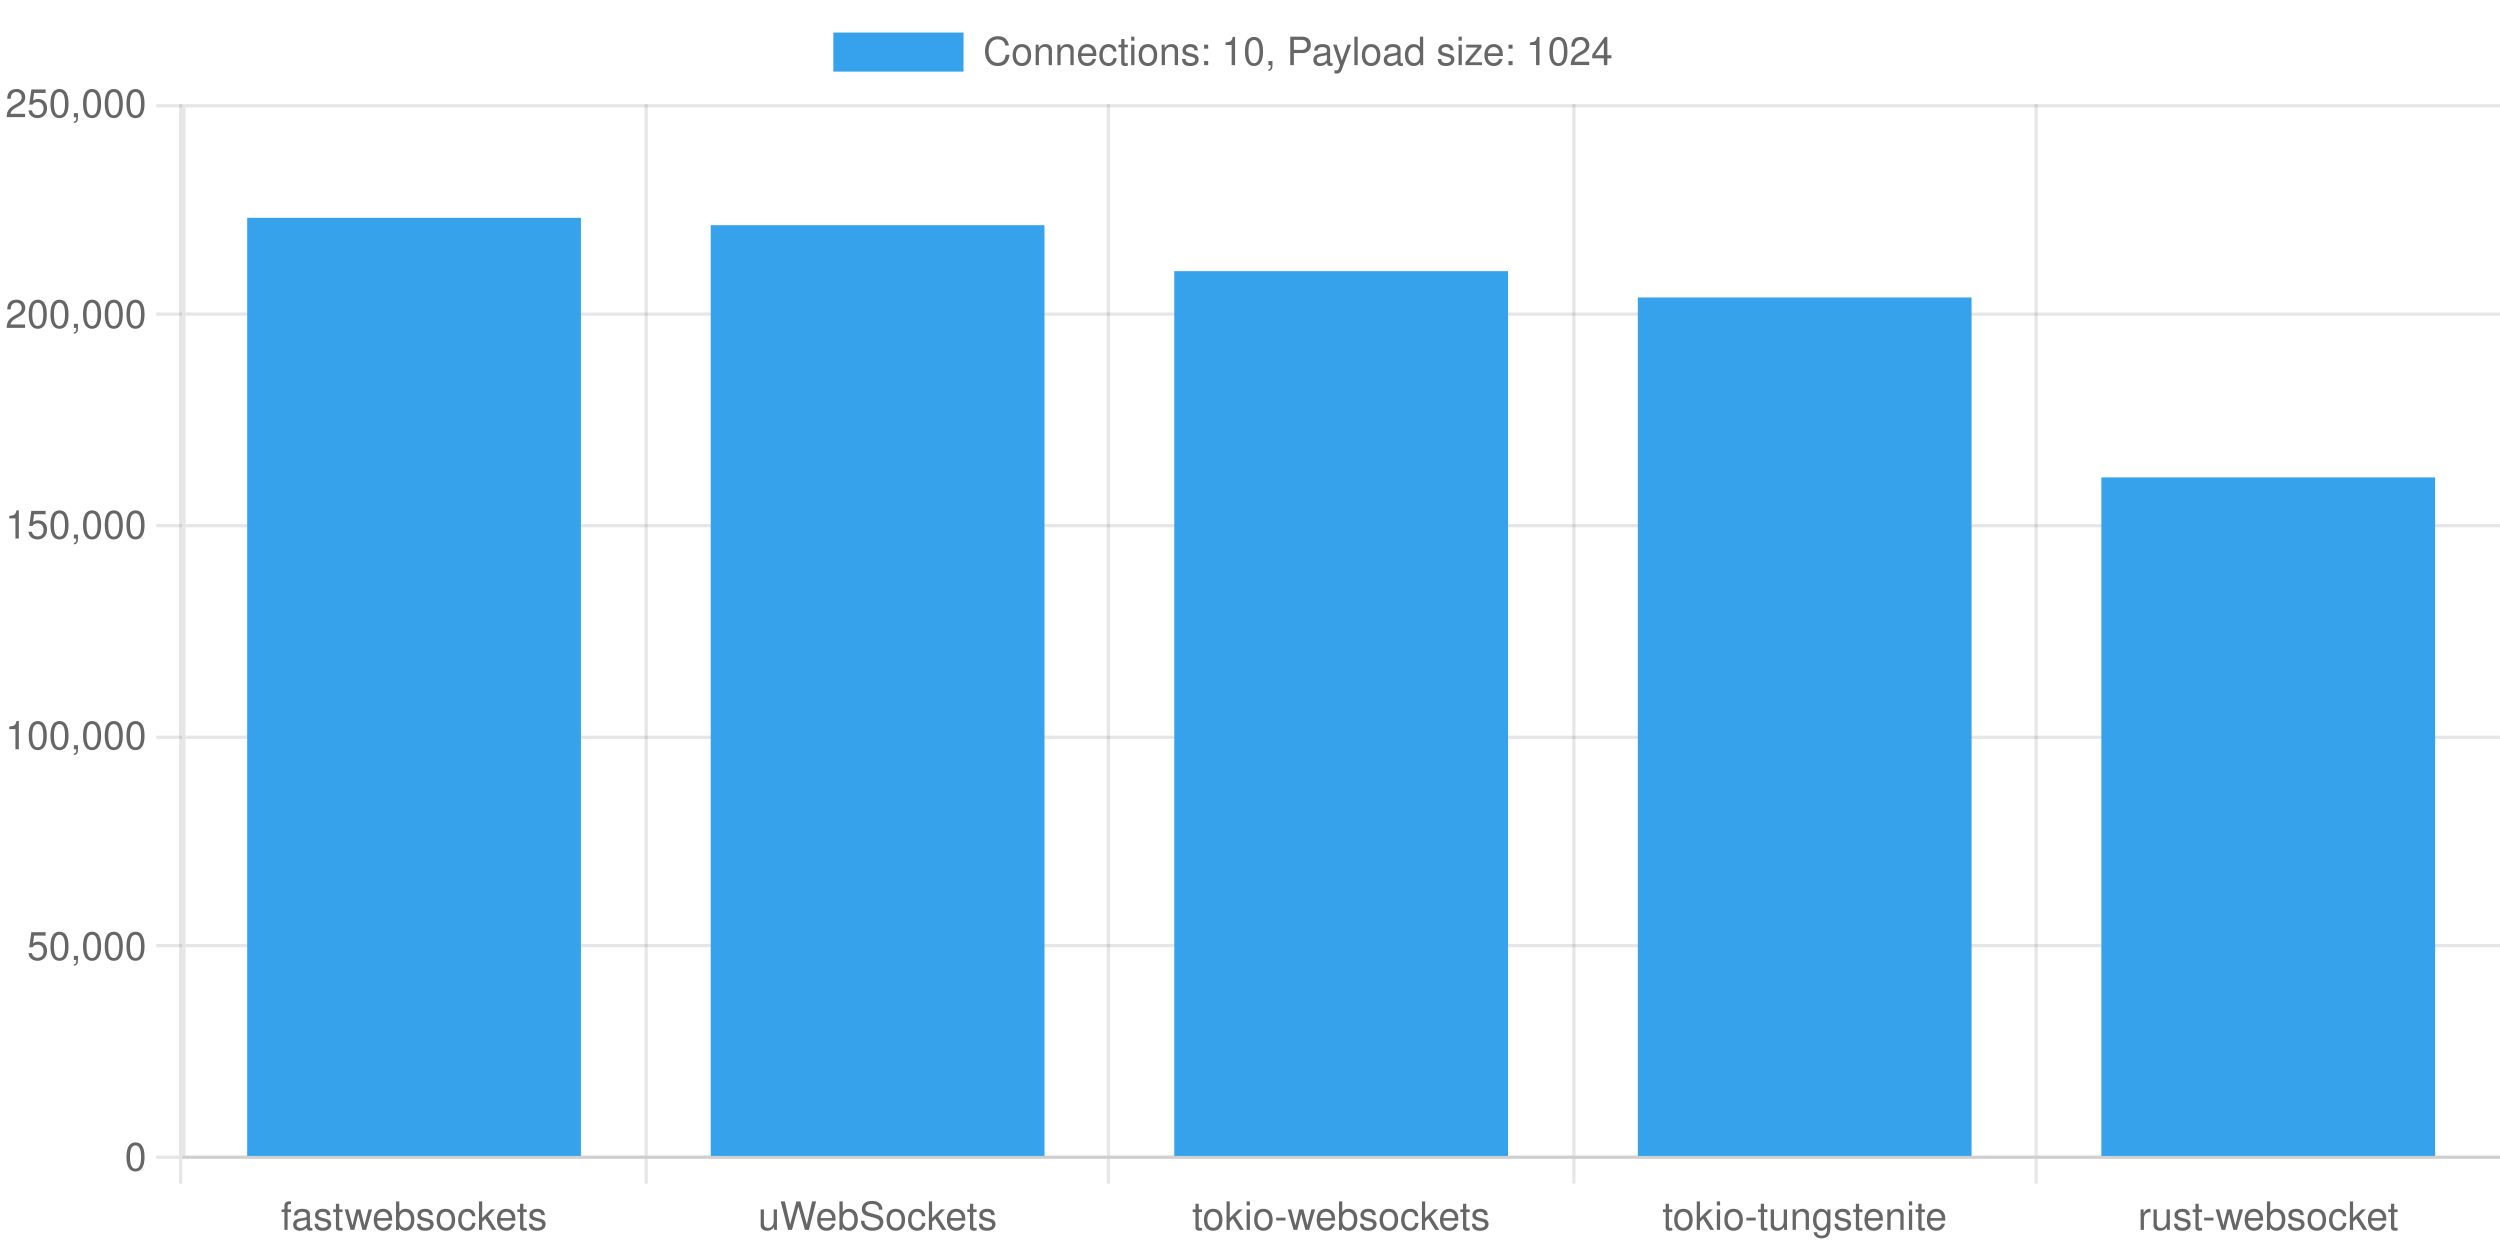
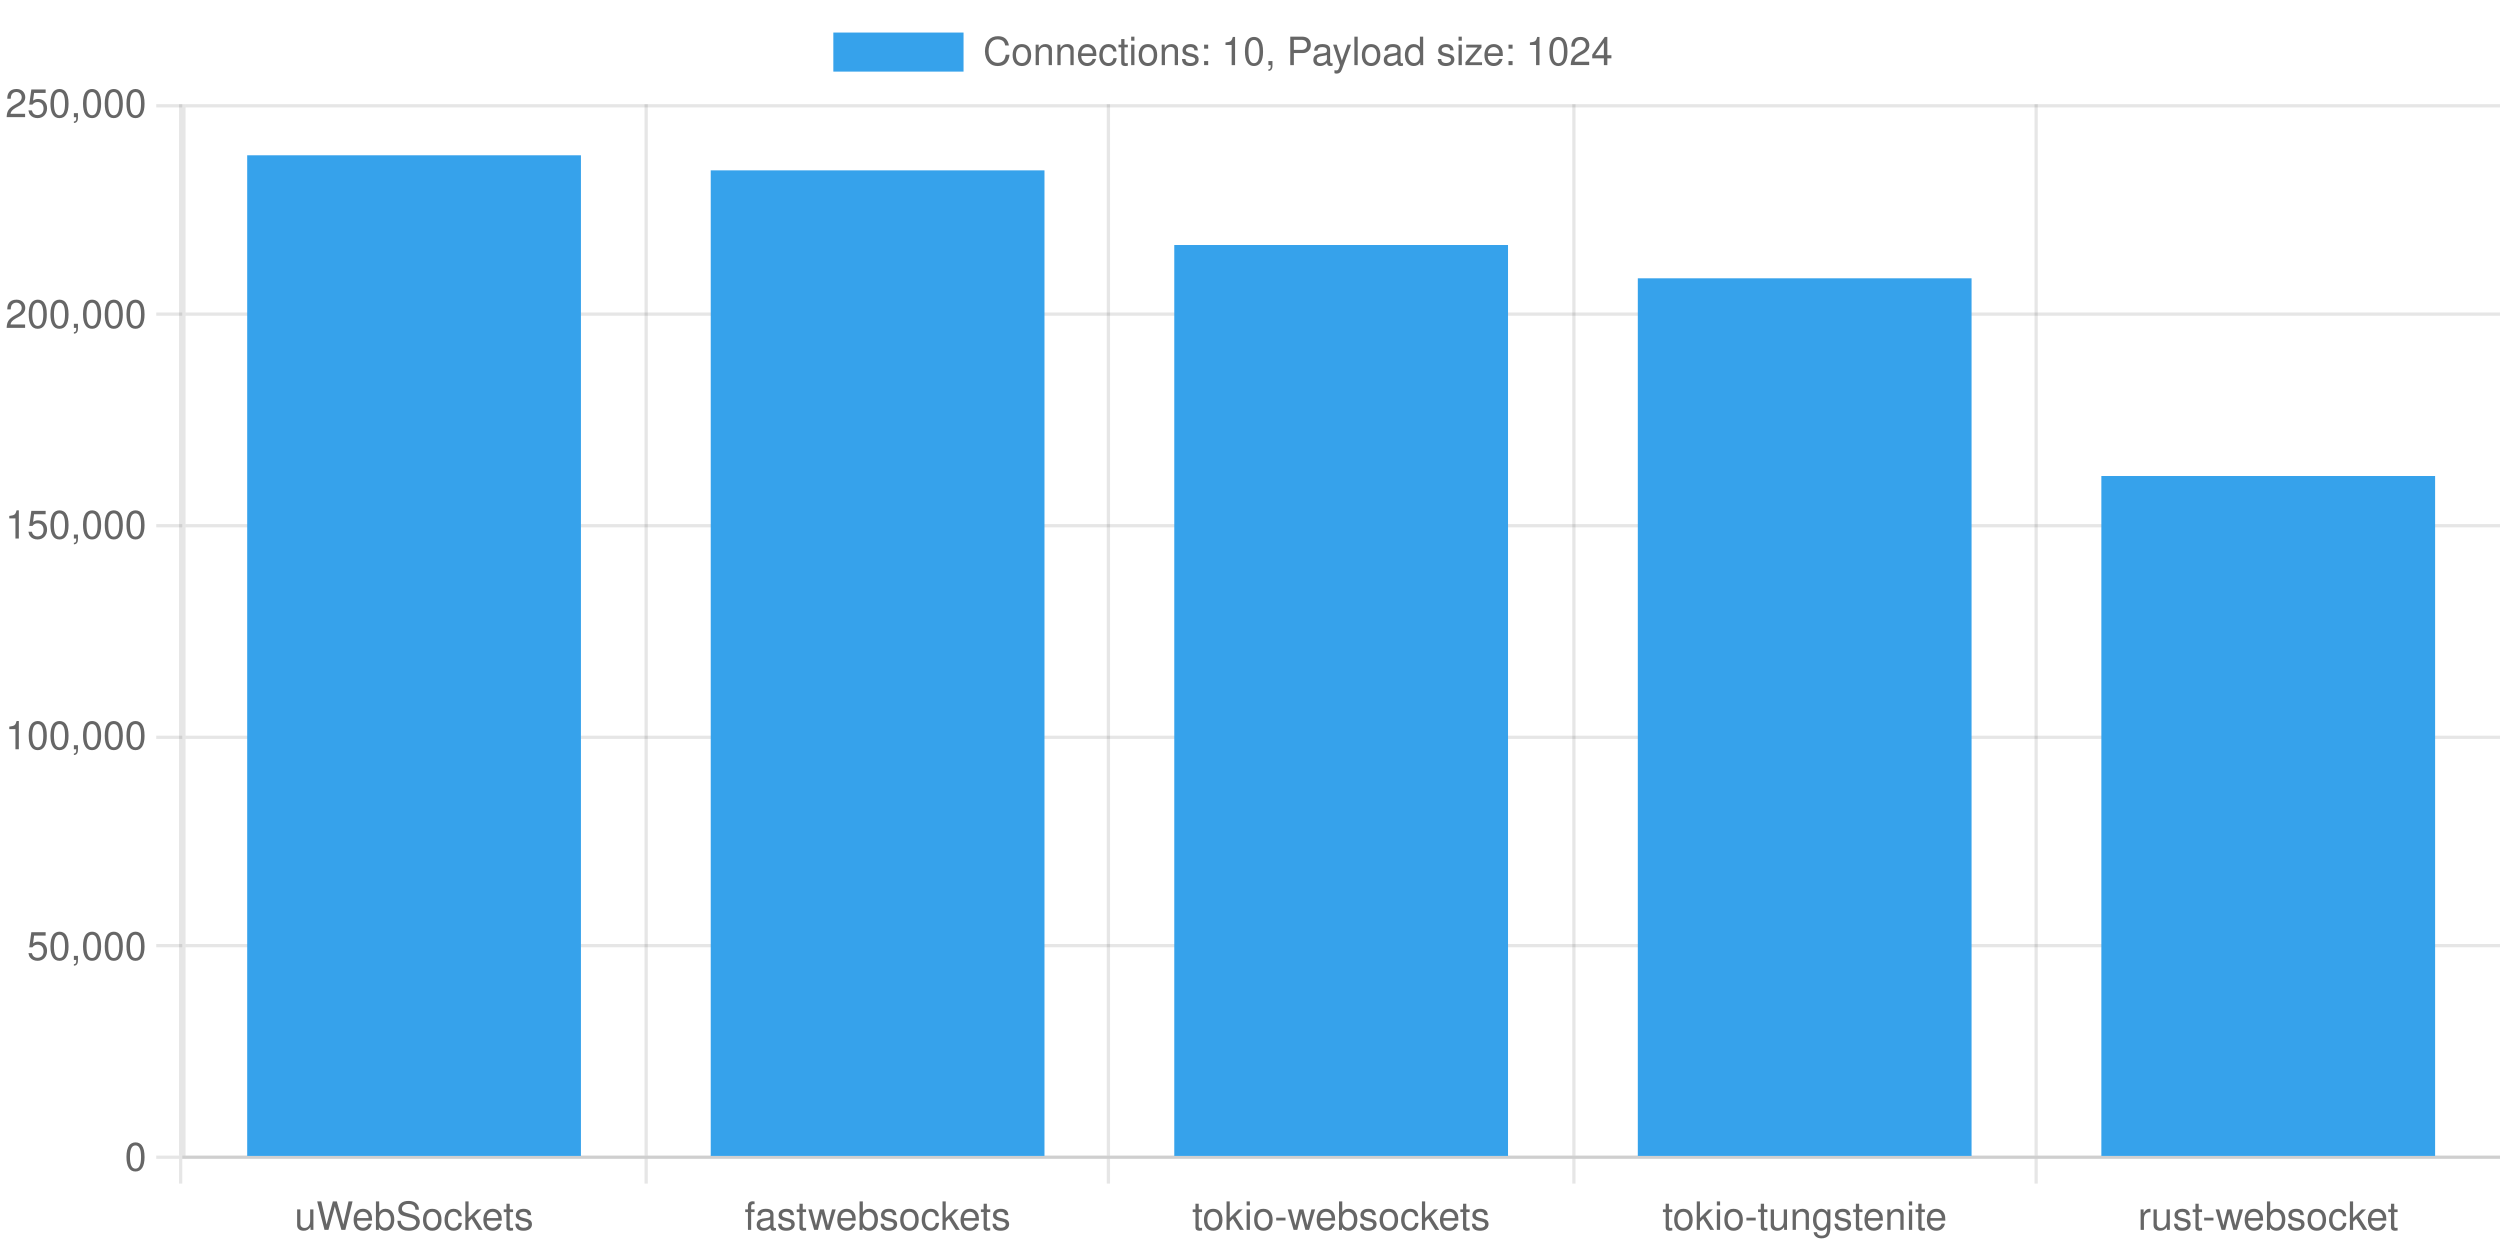
<svg xmlns="http://www.w3.org/2000/svg" version="1.1" width="768px" height="384px" viewBox="0 0 768 384">
  <defs>
    <clipPath id="clip-1" fill-rule="nonzero">
      <path d="M 0,0 L 0,32 768,32 768,0 Z" />
    </clipPath>
    <clipPath id="clip-2" fill-rule="nonzero">
      <path d="M 0,355.6 L 0,384 768,384 768,355.6 Z" />
    </clipPath>
    <clipPath id="clip-3" fill-rule="nonzero">
      <path d="M 0,0 L 0,384 56,384 56,0 Z" />
    </clipPath>
    <clipPath id="clip-4" fill-rule="nonzero">
      <path d="M 56,32 L 56,355.6 768,355.6 768,32 Z" />
    </clipPath>
  </defs>
  <g stroke="none" fill="transparent" fill-rule="nonzero" fill-opacity="1">
    <rect x="0" y="0" width="768" height="384" transform="matrix(1 0 0 1 0 0)" />
  </g>
  <g stroke="rgb(0,0,0)" stroke-width="1" stroke-linecap="butt" stroke-linejoin="miter" stroke-miterlimit="4" stroke-opacity="0.1" fill="none">
    <path d="M 55.5,32 L 55.5,355" />
  </g>
  <g stroke="rgb(0,0,0)" stroke-width="1" stroke-linecap="butt" stroke-linejoin="miter" stroke-miterlimit="4" stroke-opacity="0.1" fill="none">
    <path d="M 55.5,356 L 55.5,363.6" />
  </g>
  <g stroke="rgb(0,0,0)" stroke-width="1" stroke-linecap="butt" stroke-linejoin="miter" stroke-miterlimit="4" stroke-opacity="0.1" fill="none">
    <path d="M 198.5,32 L 198.5,355" />
  </g>
  <g stroke="rgb(0,0,0)" stroke-width="1" stroke-linecap="butt" stroke-linejoin="miter" stroke-miterlimit="4" stroke-opacity="0.1" fill="none">
    <path d="M 198.5,356 L 198.5,363.6" />
  </g>
  <g stroke="rgb(0,0,0)" stroke-width="1" stroke-linecap="butt" stroke-linejoin="miter" stroke-miterlimit="4" stroke-opacity="0.1" fill="none">
    <path d="M 340.5,32 L 340.5,355" />
  </g>
  <g stroke="rgb(0,0,0)" stroke-width="1" stroke-linecap="butt" stroke-linejoin="miter" stroke-miterlimit="4" stroke-opacity="0.1" fill="none">
    <path d="M 340.5,356 L 340.5,363.6" />
  </g>
  <g stroke="rgb(0,0,0)" stroke-width="1" stroke-linecap="butt" stroke-linejoin="miter" stroke-miterlimit="4" stroke-opacity="0.1" fill="none">
    <path d="M 483.5,32 L 483.5,355" />
  </g>
  <g stroke="rgb(0,0,0)" stroke-width="1" stroke-linecap="butt" stroke-linejoin="miter" stroke-miterlimit="4" stroke-opacity="0.1" fill="none">
    <path d="M 483.5,356 L 483.5,363.6" />
  </g>
  <g stroke="rgb(0,0,0)" stroke-width="1" stroke-linecap="butt" stroke-linejoin="miter" stroke-miterlimit="4" stroke-opacity="0.1" fill="none">
    <path d="M 625.5,32 L 625.5,355" />
  </g>
  <g stroke="rgb(0,0,0)" stroke-width="1" stroke-linecap="butt" stroke-linejoin="miter" stroke-miterlimit="4" stroke-opacity="0.1" fill="none">
    <path d="M 625.5,356 L 625.5,363.6" />
  </g>
  <g stroke="rgb(0,0,0)" stroke-width="1" stroke-linecap="butt" stroke-linejoin="miter" stroke-miterlimit="4" stroke-opacity="0.1" fill="none">
    <path d="M 768.5,32 L 768.5,355" />
  </g>
  <g stroke="rgb(0,0,0)" stroke-width="1" stroke-linecap="butt" stroke-linejoin="miter" stroke-miterlimit="4" stroke-opacity="0.1" fill="none">
    <path d="M 768.5,356 L 768.5,363.6" />
  </g>
  <g stroke="rgb(0,0,0)" stroke-width="1" stroke-linecap="butt" stroke-linejoin="miter" stroke-miterlimit="4" stroke-opacity="0.1" fill="none">
    <path d="M 57,355.5 L 768,355.5" />
  </g>
  <g stroke="rgb(0,0,0)" stroke-width="1" stroke-linecap="butt" stroke-linejoin="miter" stroke-miterlimit="4" stroke-opacity="0.1" fill="none">
    <path d="M 48,355.5 L 56,355.5" />
  </g>
  <g stroke="rgb(0,0,0)" stroke-width="1" stroke-linecap="butt" stroke-linejoin="miter" stroke-miterlimit="4" stroke-opacity="0.1" fill="none">
    <path d="M 57,290.5 L 768,290.5" />
  </g>
  <g stroke="rgb(0,0,0)" stroke-width="1" stroke-linecap="butt" stroke-linejoin="miter" stroke-miterlimit="4" stroke-opacity="0.1" fill="none">
    <path d="M 48,290.5 L 56,290.5" />
  </g>
  <g stroke="rgb(0,0,0)" stroke-width="1" stroke-linecap="butt" stroke-linejoin="miter" stroke-miterlimit="4" stroke-opacity="0.1" fill="none">
    <path d="M 57,226.5 L 768,226.5" />
  </g>
  <g stroke="rgb(0,0,0)" stroke-width="1" stroke-linecap="butt" stroke-linejoin="miter" stroke-miterlimit="4" stroke-opacity="0.1" fill="none">
    <path d="M 48,226.5 L 56,226.5" />
  </g>
  <g stroke="rgb(0,0,0)" stroke-width="1" stroke-linecap="butt" stroke-linejoin="miter" stroke-miterlimit="4" stroke-opacity="0.1" fill="none">
    <path d="M 57,161.5 L 768,161.5" />
  </g>
  <g stroke="rgb(0,0,0)" stroke-width="1" stroke-linecap="butt" stroke-linejoin="miter" stroke-miterlimit="4" stroke-opacity="0.1" fill="none">
    <path d="M 48,161.5 L 56,161.5" />
  </g>
  <g stroke="rgb(0,0,0)" stroke-width="1" stroke-linecap="butt" stroke-linejoin="miter" stroke-miterlimit="4" stroke-opacity="0.1" fill="none">
    <path d="M 57,96.5 L 768,96.5" />
  </g>
  <g stroke="rgb(0,0,0)" stroke-width="1" stroke-linecap="butt" stroke-linejoin="miter" stroke-miterlimit="4" stroke-opacity="0.1" fill="none">
    <path d="M 48,96.5 L 56,96.5" />
  </g>
  <g stroke="rgb(0,0,0)" stroke-width="1" stroke-linecap="butt" stroke-linejoin="miter" stroke-miterlimit="4" stroke-opacity="0.1" fill="none">
    <path d="M 57,32.5 L 768,32.5" />
  </g>
  <g stroke="rgb(0,0,0)" stroke-width="1" stroke-linecap="butt" stroke-linejoin="miter" stroke-miterlimit="4" stroke-opacity="0.1" fill="none">
    <path d="M 48,32.5 L 56,32.5" />
  </g>
  <g stroke="none" fill="rgb(54,162,235)" fill-rule="nonzero" fill-opacity="1" clip-path="url(#clip-1)">
    <path d="M 256,10 L 256,22 296,22 296,10 Z" />
  </g>
  <g stroke="none" fill="#666" fill-rule="nonzero" fill-opacity="1" clip-path="url(#clip-1)">
    <text style="font:normal 12px 'Helvetica Neue', 'Helvetica', 'Arial', sans-serif;" text-anchor="start" dominant-baseline="middle" transform="matrix(1 0 0 1 0 0)">
      <tspan x="302" y="16">Connections: 10, Payload size: 1024</tspan>
    </text>
  </g>
  <g stroke="rgb(0,0,0)" stroke-width="1" stroke-linecap="butt" stroke-linejoin="miter" stroke-miterlimit="4" stroke-opacity="0.1" fill="none">
    <path d="M 56,355.5 L 769,355.5" />
  </g>
  <g stroke="none" fill="#666" fill-rule="nonzero" fill-opacity="1" clip-path="url(#clip-2)">
    <text style="font:normal 12px 'Helvetica Neue', 'Helvetica', 'Arial', sans-serif;" text-anchor="middle" dominant-baseline="middle" transform="matrix(1 0 0 1 127.2 366.6)">
-       <tspan x="0" y="7.2">fastwebsockets</tspan>
+       <tspan x="0" y="7.2">uWebSockets</tspan>
    </text>
  </g>
  <g stroke="none" fill="#666" fill-rule="nonzero" fill-opacity="1" clip-path="url(#clip-2)">
    <text style="font:normal 12px 'Helvetica Neue', 'Helvetica', 'Arial', sans-serif;" text-anchor="middle" dominant-baseline="middle" transform="matrix(1 0 0 1 269.6 366.6)">
-       <tspan x="0" y="7.2">uWebSockets</tspan>
+       <tspan x="0" y="7.2">fastwebsockets</tspan>
    </text>
  </g>
  <g stroke="none" fill="#666" fill-rule="nonzero" fill-opacity="1" clip-path="url(#clip-2)">
    <text style="font:normal 12px 'Helvetica Neue', 'Helvetica', 'Arial', sans-serif;" text-anchor="middle" dominant-baseline="middle" transform="matrix(1 0 0 1 412 366.6)">
      <tspan x="0" y="7.2">tokio-websockets</tspan>
    </text>
  </g>
  <g stroke="none" fill="#666" fill-rule="nonzero" fill-opacity="1" clip-path="url(#clip-2)">
    <text style="font:normal 12px 'Helvetica Neue', 'Helvetica', 'Arial', sans-serif;" text-anchor="middle" dominant-baseline="middle" transform="matrix(1 0 0 1 554.4 366.6)">
      <tspan x="0" y="7.2">tokio-tungstenite</tspan>
    </text>
  </g>
  <g stroke="none" fill="#666" fill-rule="nonzero" fill-opacity="1" clip-path="url(#clip-2)">
    <text style="font:normal 12px 'Helvetica Neue', 'Helvetica', 'Arial', sans-serif;" text-anchor="middle" dominant-baseline="middle" transform="matrix(1 0 0 1 696.8 366.6)">
      <tspan x="0" y="7.2">rust-websocket</tspan>
    </text>
  </g>
  <g stroke="rgb(0,0,0)" stroke-width="1" stroke-linecap="butt" stroke-linejoin="miter" stroke-miterlimit="4" stroke-opacity="0.1" fill="none">
    <path d="M 56.5,32 L 56.5,356" />
  </g>
  <g stroke="none" fill="#666" fill-rule="nonzero" fill-opacity="1" clip-path="url(#clip-3)">
    <text style="font:normal 12px 'Helvetica Neue', 'Helvetica', 'Arial', sans-serif;" text-anchor="end" dominant-baseline="middle" transform="matrix(1 0 0 1 45 355.6)">
      <tspan x="0" y="0">0</tspan>
    </text>
  </g>
  <g stroke="none" fill="#666" fill-rule="nonzero" fill-opacity="1" clip-path="url(#clip-3)">
    <text style="font:normal 12px 'Helvetica Neue', 'Helvetica', 'Arial', sans-serif;" text-anchor="end" dominant-baseline="middle" transform="matrix(1 0 0 1 45 290.88)">
      <tspan x="0" y="0">50,000</tspan>
    </text>
  </g>
  <g stroke="none" fill="#666" fill-rule="nonzero" fill-opacity="1" clip-path="url(#clip-3)">
    <text style="font:normal 12px 'Helvetica Neue', 'Helvetica', 'Arial', sans-serif;" text-anchor="end" dominant-baseline="middle" transform="matrix(1 0 0 1 45 226.16)">
      <tspan x="0" y="0">100,000</tspan>
    </text>
  </g>
  <g stroke="none" fill="#666" fill-rule="nonzero" fill-opacity="1" clip-path="url(#clip-3)">
    <text style="font:normal 12px 'Helvetica Neue', 'Helvetica', 'Arial', sans-serif;" text-anchor="end" dominant-baseline="middle" transform="matrix(1 0 0 1 45 161.44)">
      <tspan x="0" y="0">150,000</tspan>
    </text>
  </g>
  <g stroke="none" fill="#666" fill-rule="nonzero" fill-opacity="1" clip-path="url(#clip-3)">
    <text style="font:normal 12px 'Helvetica Neue', 'Helvetica', 'Arial', sans-serif;" text-anchor="end" dominant-baseline="middle" transform="matrix(1 0 0 1 45 96.72)">
      <tspan x="0" y="0">200,000</tspan>
    </text>
  </g>
  <g stroke="none" fill="#666" fill-rule="nonzero" fill-opacity="1" clip-path="url(#clip-3)">
    <text style="font:normal 12px 'Helvetica Neue', 'Helvetica', 'Arial', sans-serif;" text-anchor="end" dominant-baseline="middle" transform="matrix(1 0 0 1 45 32)">
      <tspan x="0" y="0">250,000</tspan>
    </text>
  </g>
  <g stroke="none" fill="rgb(54,162,235)" fill-rule="nonzero" fill-opacity="1" clip-path="url(#clip-4)">
-     <path d="M 75.936,66.916 L 75.936,355.1 178.464,355.1 178.464,66.916 Z" />
+     <path d="M 75.936,47.704 L 75.936,355.1 178.464,355.1 178.464,47.704 Z" />
  </g>
  <g stroke="none" fill="rgb(54,162,235)" fill-rule="nonzero" fill-opacity="1" clip-path="url(#clip-4)">
-     <path d="M 218.336,69.171 L 218.336,355.1 320.864,355.1 320.864,69.171 Z" />
+     <path d="M 218.336,52.335 L 218.336,355.1 320.864,355.1 320.864,52.335 Z" />
  </g>
  <g stroke="none" fill="rgb(54,162,235)" fill-rule="nonzero" fill-opacity="1" clip-path="url(#clip-4)">
-     <path d="M 360.736,83.301 L 360.736,355.1 463.264,355.1 463.264,83.301 Z" />
+     <path d="M 360.736,75.267 L 360.736,355.1 463.264,355.1 463.264,75.267 Z" />
  </g>
  <g stroke="none" fill="rgb(54,162,235)" fill-rule="nonzero" fill-opacity="1" clip-path="url(#clip-4)">
-     <path d="M 503.136,91.382 L 503.136,355.1 605.664,355.1 605.664,91.382 Z" />
+     <path d="M 503.136,85.495 L 503.136,355.1 605.664,355.1 605.664,85.495 Z" />
  </g>
  <g stroke="none" fill="rgb(54,162,235)" fill-rule="nonzero" fill-opacity="1" clip-path="url(#clip-4)">
-     <path d="M 645.536,146.664 L 645.536,355.1 748.064,355.1 748.064,146.664 Z" />
+     <path d="M 645.536,146.229 L 645.536,355.1 748.064,355.1 748.064,146.229 Z" />
  </g>
</svg>
